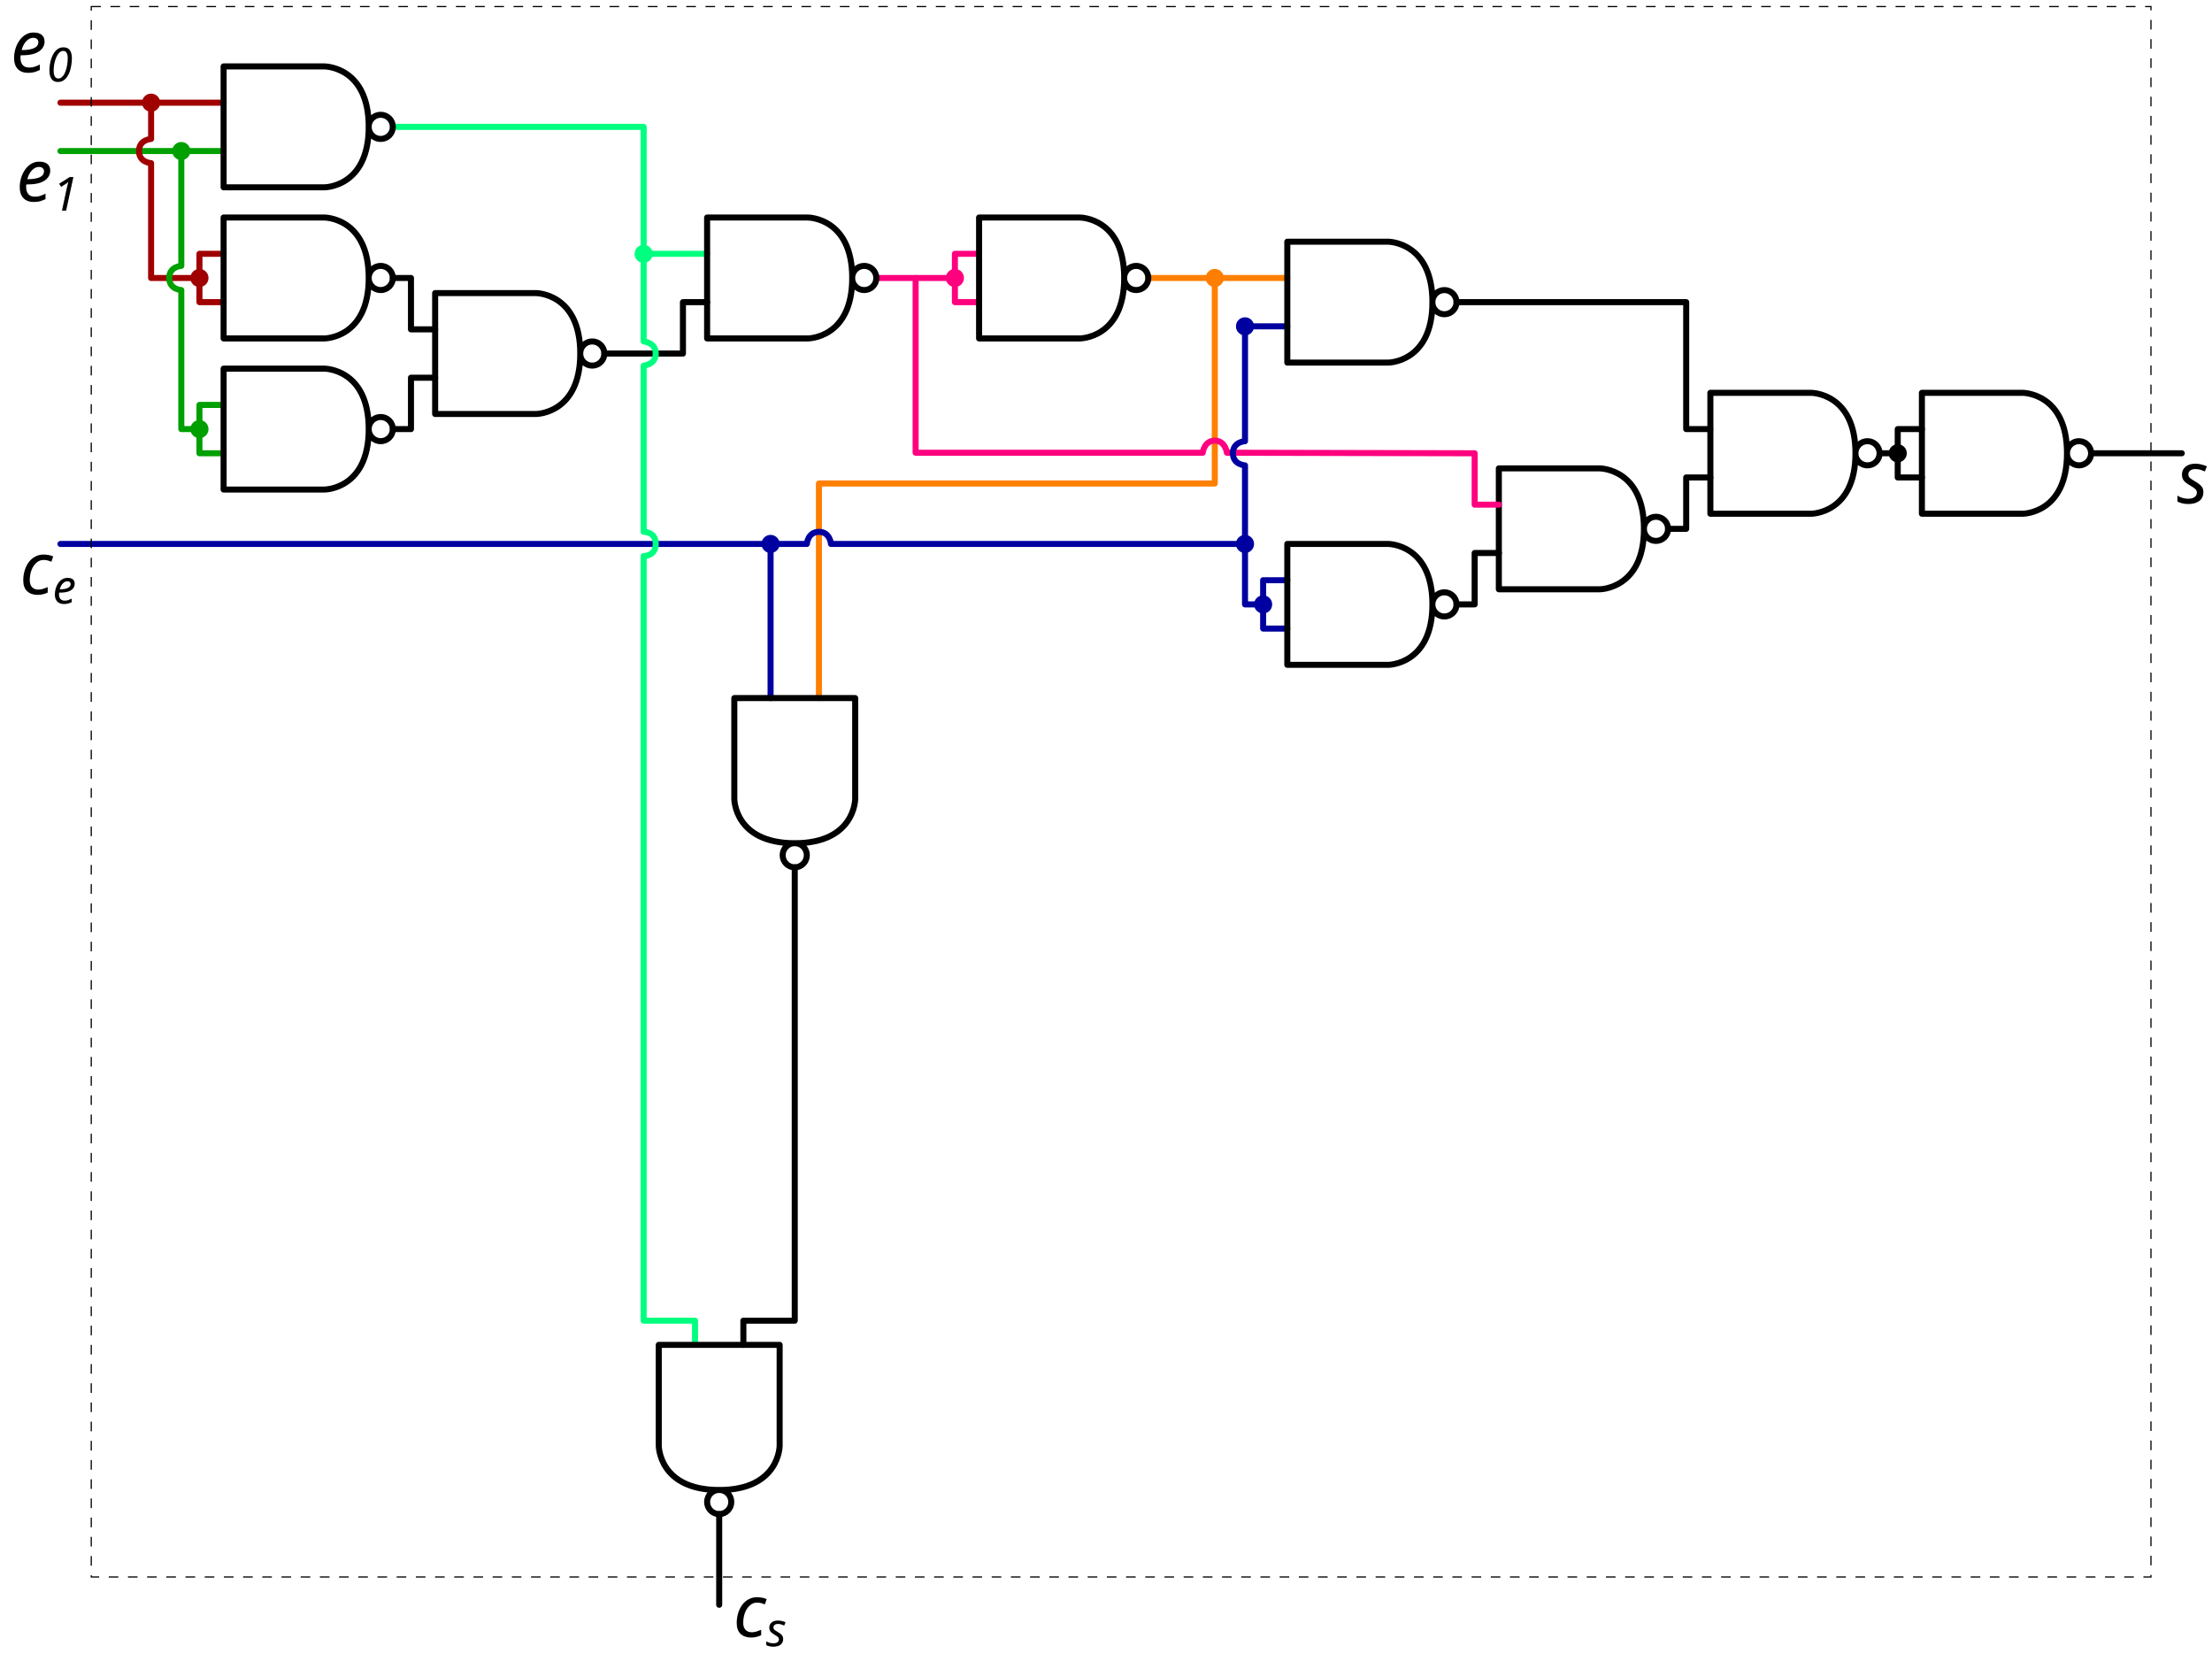
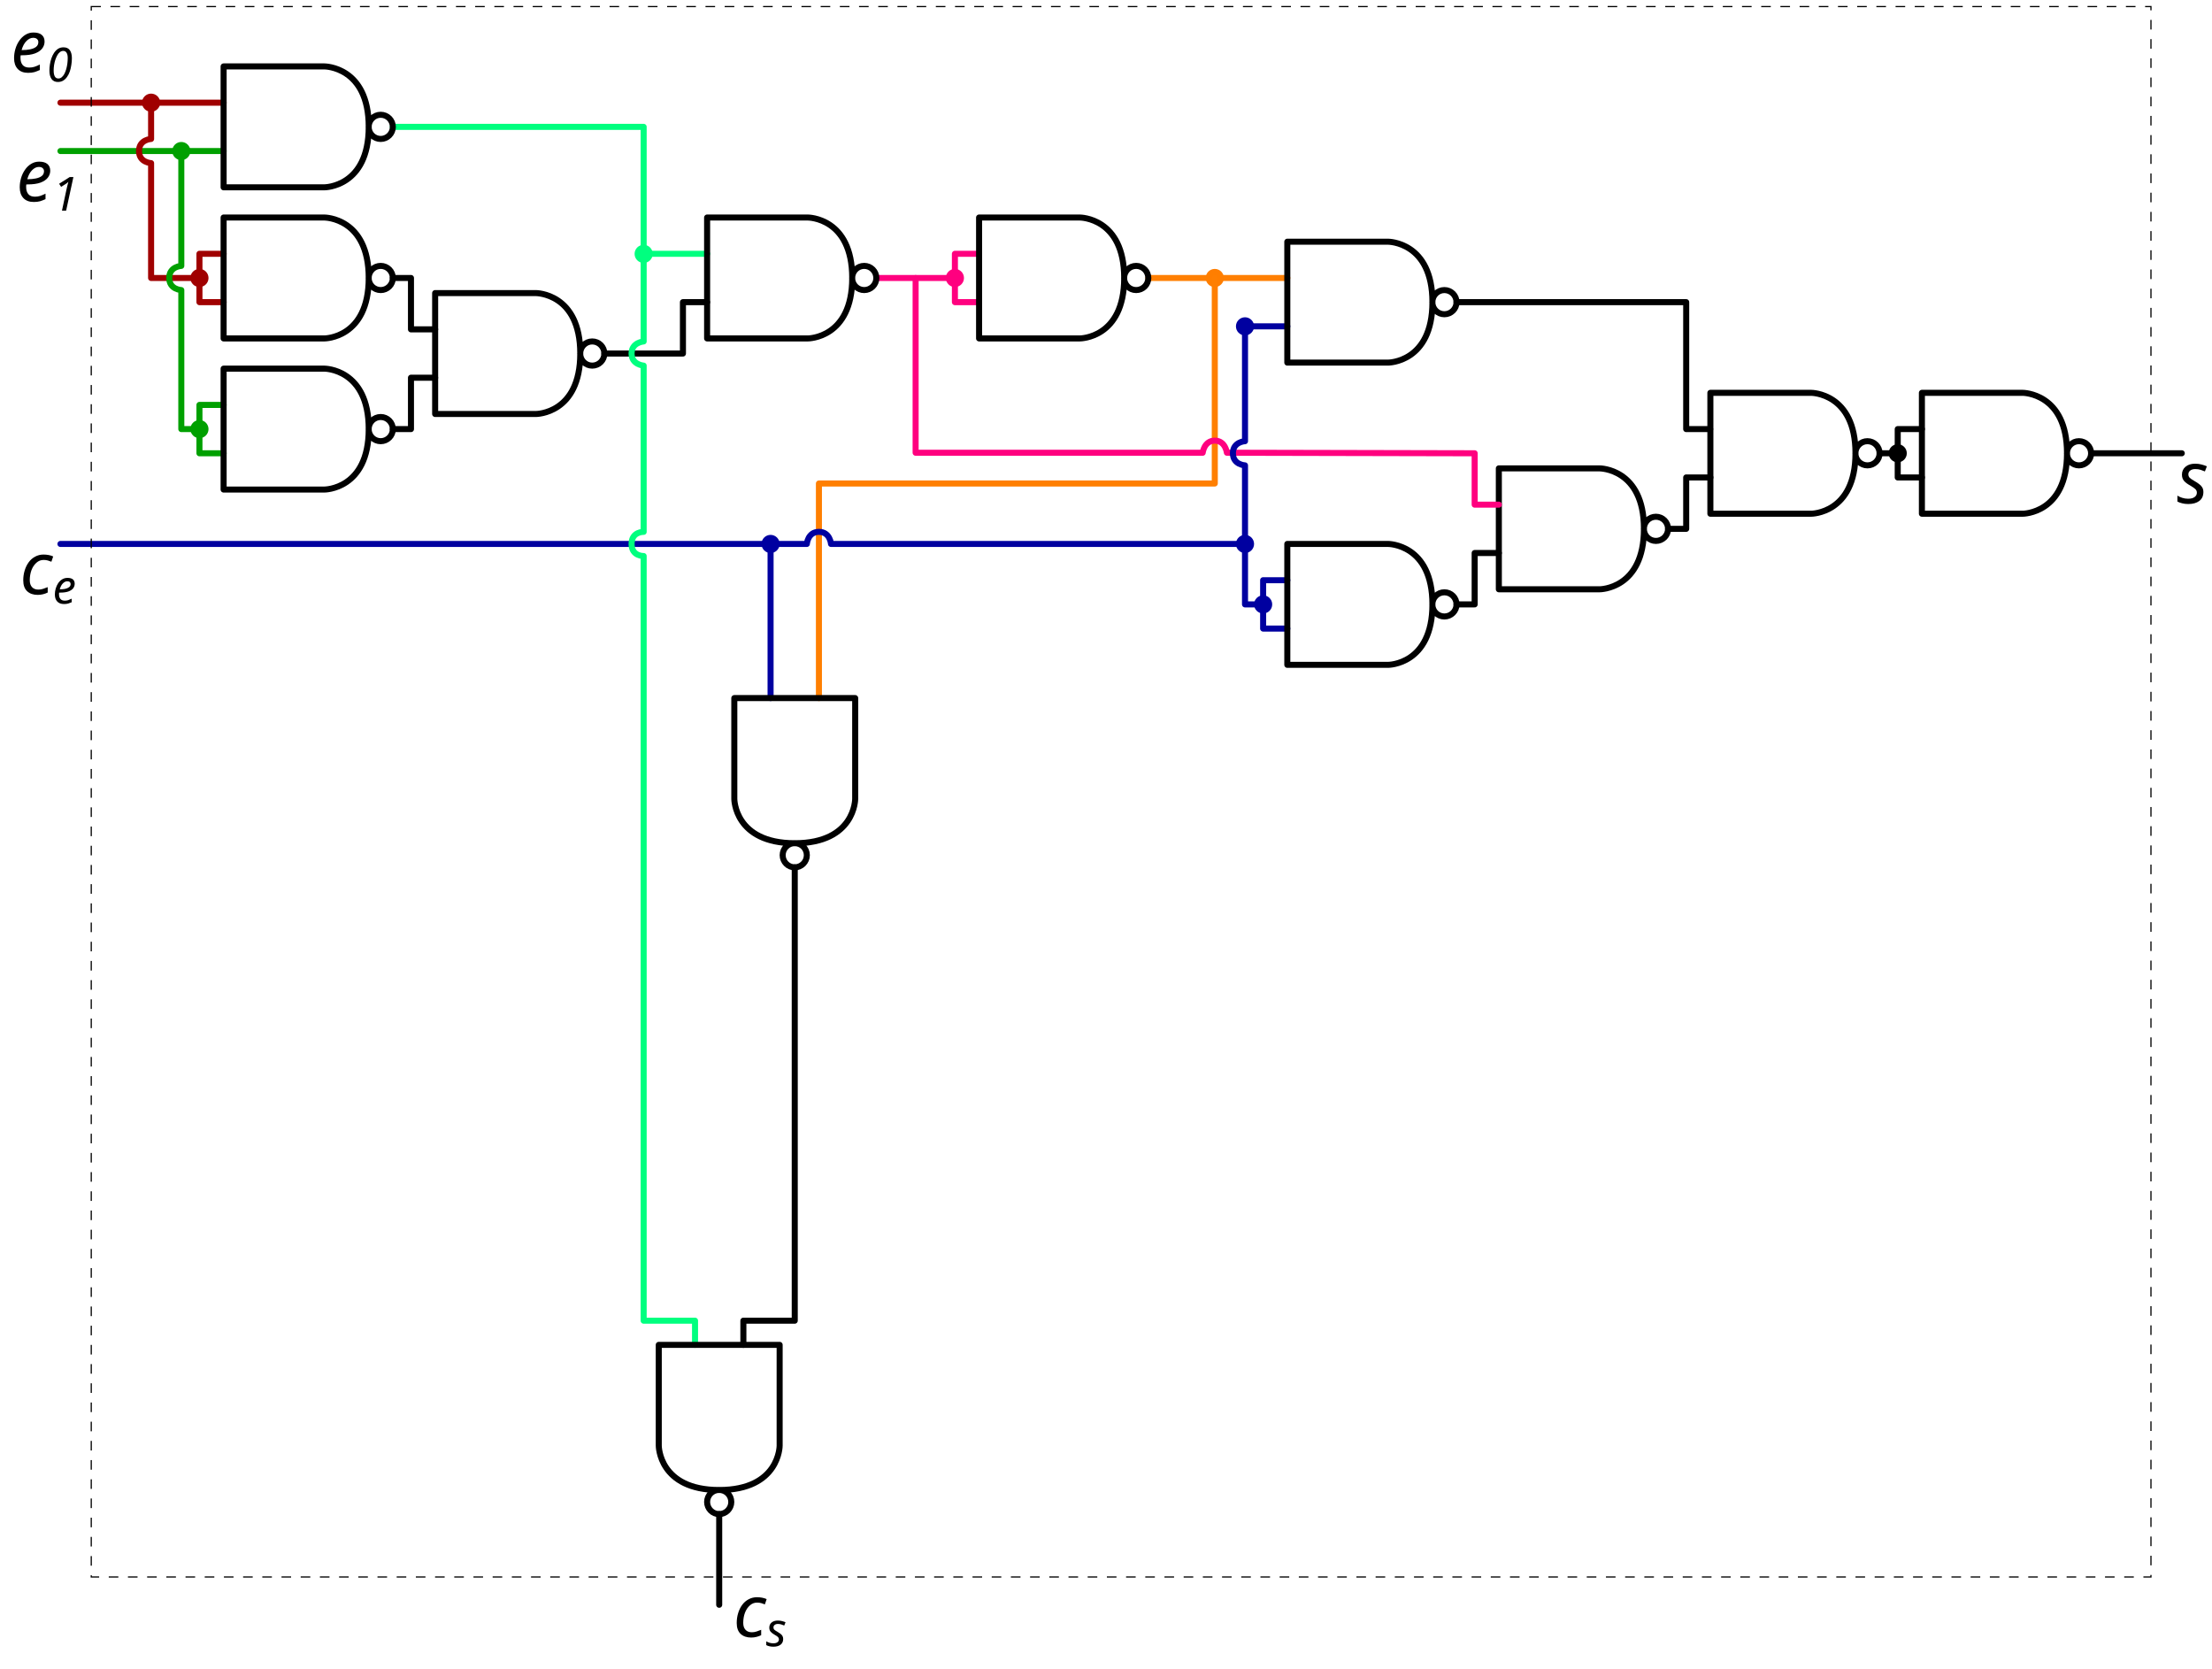
<svg xmlns="http://www.w3.org/2000/svg" width="366" height="276" id="svg5037" version="1.1">
  <defs id="defs5039" />
  <g id="layer1" transform="translate(-183,-64.375)">
    <path style="fill:none;stroke:#00a000;stroke-width:1px;stroke-linecap:round;stroke-linejoin:round;stroke-opacity:1" d="m 220,139.362 -4,0 0,-8 4,0" id="path3058-5-7-7" />
    <path style="fill:none;stroke:#a00000;stroke-width:1px;stroke-linecap:round;stroke-linejoin:round;stroke-opacity:1" d="m 220,114.362 -4,0 0,-8 4,0" id="path3058-3-3-8" />
    <path id="path4009-3-0-0-1-2-6" style="fill:none;stroke:#000000;stroke-width:1;stroke-linecap:round;stroke-linejoin:round;stroke-miterlimit:4;stroke-opacity:1;stroke-dasharray:none" d="m 278.997,122.87 c 0,-1.114 0.879,-2.008 1.994,-2.008 1.115,0 2.009,0.91 2.009,2.008 0,1.098 -0.91,1.992 -2.009,1.992 -1.099,0 -1.994,-0.879 -1.994,-1.992 z m -23.997,9.992 0,-20 16.689,0 c 0,0 7.323,0 7.323,10 0,10 -7.323,10 -7.323,10 z" />
    <path style="fill:none;stroke:#000000;stroke-width:1px;stroke-linecap:round;stroke-linejoin:round;stroke-opacity:1" d="m 248,135.362 3,0 0,-8.5 4,0" id="path3911-7-1" />
    <path style="fill:none;stroke:#000000;stroke-width:1px;stroke-linecap:round;stroke-linejoin:round;stroke-opacity:1" d="m 248,110.362 3,0 0,8.5 4,0" id="path3911-1-4-4" />
    <path style="fill:none;stroke:#000000;stroke-width:1px;stroke-linecap:round;stroke-linejoin:round;stroke-opacity:1" d="m 283,122.862 13,0 0,-8.5 4,0" id="path3911-7-0-9" />
    <path style="fill:none;stroke:#00ff7f;stroke-width:1px;stroke-linecap:round;stroke-linejoin:round;stroke-opacity:1" d="m 300,106.362 -10.5,0 0,-21 -41.5,0" id="path4052-0" />
    <path style="fill:none;stroke:#a00000;stroke-width:1px;stroke-linecap:round;stroke-linejoin:round;stroke-opacity:1" d="m 220,81.362 -27,0" id="path4054-0" />
    <path style="fill:none;stroke:#00a000;stroke-width:1px;stroke-linecap:round;stroke-linejoin:round;stroke-opacity:1" d="m 220,89.362 -27,0" id="path4056-0" />
    <path d="m 216,110.362 -8,0 0,-19 c 0,0 -2,-0.088 -2,-2 0,-1.912 2,-2 2,-2 l 0,-6" style="fill:none;stroke:#a00000;stroke-width:1px;stroke-linecap:round;stroke-linejoin:round;stroke-opacity:1" id="path4058-0" />
    <path id="path4066-7" style="fill:none;stroke:#00a000;stroke-width:1px;stroke-linecap:round;stroke-linejoin:round;stroke-opacity:1" d="m 216,135.362 -3,3e-5 0,-23 c 0,0 -2,-0.088 -2,-2 0,-1.912 2,-2 2,-2 l 0,-19" />
    <path style="fill:#00a000;fill-opacity:1;stroke-width:0.2;stroke-linecap:round;stroke-linejoin:round;stroke-miterlimit:4;stroke-dasharray:1.6, 1.6;stroke-dashoffset:0.2" id="path4069-2" d="m 171.009,377.838 c 0,1.019 -0.984,1.845 -2.199,1.845 -1.214,0 -2.199,-0.826 -2.199,-1.845 0,-1.019 0.984,-1.845 2.199,-1.845 1.214,0 2.199,0.826 2.199,1.845 z" transform="matrix(0,-0.6822337,0.8129611,0,-94.16723,204.5306)" />
    <path style="fill:#a00000;fill-opacity:1;stroke:none" id="path4071-73" d="m 179.438,372.628 c 0,1.113 -0.979,2.016 -2.188,2.016 -1.208,0 -2.188,-0.902 -2.188,-2.016 0,-1.113 0.979,-2.016 2.188,-2.016 1.208,0 2.188,0.902 2.188,2.016 z" transform="matrix(0,-0.6857144,0.7441861,0,-69.3044,202.9051)" />
    <path style="fill:#00a000;fill-opacity:1;stroke-width:0.2;stroke-linecap:round;stroke-linejoin:round;stroke-miterlimit:4;stroke-dasharray:1.6, 1.6;stroke-dashoffset:0.2" id="path4071-0-5" d="m 179.438,372.628 c 0,1.113 -0.979,2.016 -2.188,2.016 -1.208,0 -2.188,-0.902 -2.188,-2.016 0,-1.113 0.979,-2.016 2.188,-2.016 1.208,0 2.188,0.902 2.188,2.016 z" transform="matrix(0,-0.6857144,0.7441861,0,-61.3044,256.9051)" />
    <path style="fill:#a00000;fill-opacity:1;stroke-width:0.2;stroke-linecap:round;stroke-linejoin:round;stroke-miterlimit:4;stroke-dasharray:1.6, 1.6;stroke-dashoffset:0.2" id="path4071-7-5" d="m 179.438,372.628 c 0,1.113 -0.979,2.016 -2.188,2.016 -1.208,0 -2.188,-0.902 -2.188,-2.016 0,-1.113 0.979,-2.016 2.188,-2.016 1.208,0 2.188,0.902 2.188,2.016 z" transform="matrix(0,-0.6857144,0.7441861,0,-61.3044,231.9051)" />
    <path style="fill:none;stroke:#ff007f;stroke-width:1px;stroke-linecap:round;stroke-linejoin:round;stroke-opacity:1" d="m 345,114.362 -4,0 0,-8 4,0" id="path3058-53-3" />
    <path style="fill:none;stroke:#ff007f;stroke-width:1px;stroke-linecap:round;stroke-linejoin:round;stroke-opacity:1" d="m 328,110.362 13,0" id="path3828-4-8" />
    <path style="stroke-width:0.2;stroke-linecap:round;stroke-linejoin:round;stroke-miterlimit:4;stroke-dasharray:1.6, 1.6;stroke-dashoffset:0.2;fill:#ff007f;fill-opacity:1" id="path4071-9-4-3" d="m 179.438,372.628 c 0,1.113 -0.979,2.016 -2.188,2.016 -1.208,0 -2.188,-0.902 -2.188,-2.016 0,-1.113 0.979,-2.016 2.188,-2.016 1.208,0 2.188,0.902 2.188,2.016 z" transform="matrix(0,-0.6857144,0.7441861,0,63.69559,231.9051)" />
    <path d="m 396,110.362 c -7.667,0 -15.333,0 -23,1e-5" style="fill:none;stroke:#ff7f01;stroke-width:1px;stroke-linecap:round;stroke-linejoin:round;stroke-opacity:1" id="path4054-0-8" />
    <path style="fill:none;stroke:#0000a0;stroke-width:1px;stroke-linecap:round;stroke-linejoin:round;stroke-opacity:1" d="m 396,168.362 -4,0 0,-8 4,0" id="path3058-5-7-7-1" />
    <path id="path4009-3-0-0-1-2-6-5" style="fill:none;stroke:#000000;stroke-width:1;stroke-linecap:round;stroke-linejoin:round;stroke-miterlimit:4;stroke-opacity:1;stroke-dasharray:none" d="m 454.997,151.87 c 0,-1.114 0.879,-2.008 1.994,-2.008 1.115,0 2.009,0.91 2.009,2.008 0,1.098 -0.91,1.992 -2.009,1.992 -1.099,0 -1.994,-0.879 -1.994,-1.992 z m -23.997,9.992 0,-20 16.689,0 c 0,0 7.323,0 7.323,10 0,10 -7.323,10 -7.323,10 z" />
    <path style="fill:none;stroke:#000000;stroke-width:1px;stroke-linecap:round;stroke-linejoin:round;stroke-opacity:1" d="m 424,164.362 3,0 0,-8.5 4,0" id="path3911-7-1-2" />
    <path id="path4009-3-12-6-0-7-5-9-0" style="fill:none;stroke:#000000;stroke-width:1;stroke-linecap:round;stroke-linejoin:round;stroke-miterlimit:4;stroke-opacity:1;stroke-dasharray:none" d="m 489.997,139.37 c 0,-1.114 0.879,-2.008 1.994,-2.008 1.115,0 2.009,0.91 2.009,2.008 0,1.098 -0.91,1.992 -2.009,1.992 -1.099,0 -1.994,-0.879 -1.994,-1.992 z m -23.997,9.992 0,-20 16.689,0 c 0,0 7.323,0 7.323,10 0,10 -7.323,10 -7.323,10 z" />
    <path style="fill:none;stroke:#000000;stroke-width:1px;stroke-linecap:round;stroke-linejoin:round;stroke-opacity:1" d="m 459,151.862 3,0 0,-8.5 4,0" id="path3911-7-0-9-8" />
    <path style="fill:none;stroke:#000000;stroke-width:1px;stroke-linecap:round;stroke-linejoin:round;stroke-opacity:1" d="m 465.969,135.362 -3.969,0 0,-21 -38,0" id="path4052-0-7" />
    <path style="fill:none;stroke:#0000a0;stroke-width:1px;stroke-linecap:round;stroke-linejoin:round;stroke-opacity:1" d="m 396,118.362 -7,0" id="path4056-0-9" />
    <path style="fill:#0000a0;fill-opacity:1;stroke-width:0.2;stroke-linecap:round;stroke-linejoin:round;stroke-miterlimit:4;stroke-dasharray:1.6, 1.6;stroke-dashoffset:0.2" id="path4069-2-9" d="m 171.009,377.838 c 0,1.019 -0.984,1.845 -2.199,1.845 -1.214,0 -2.199,-0.826 -2.199,-1.845 0,-1.019 0.984,-1.845 2.199,-1.845 1.214,0 2.199,0.826 2.199,1.845 z" transform="matrix(0,-0.6822337,0.8129611,0,81.83276,233.5306)" />
    <path style="fill:#ff7e00;fill-opacity:1;stroke-width:0.2;stroke-linecap:round;stroke-linejoin:round;stroke-miterlimit:4;stroke-dasharray:1.6, 1.6;stroke-dashoffset:0.2" id="path4071-73-0" d="m 179.438,372.628 c 0,1.113 -0.979,2.016 -2.188,2.016 -1.208,0 -2.188,-0.902 -2.188,-2.016 0,-1.113 0.979,-2.016 2.188,-2.016 1.208,0 2.188,0.902 2.188,2.016 z" transform="matrix(0,-0.6857144,0.7441861,0,106.6956,231.9051)" />
    <path style="fill:#0000a0;fill-opacity:1;stroke-width:0.2;stroke-linecap:round;stroke-linejoin:round;stroke-miterlimit:4;stroke-dasharray:1.6, 1.6;stroke-dashoffset:0.2" id="path4071-0-5-4" d="m 179.438,372.628 c 0,1.113 -0.979,2.016 -2.188,2.016 -1.208,0 -2.188,-0.902 -2.188,-2.016 0,-1.113 0.979,-2.016 2.188,-2.016 1.208,0 2.188,0.902 2.188,2.016 z" transform="matrix(0,-0.6857144,0.7441861,0,114.6956,285.9051)" />
    <path id="path4009-3-0-0-7-2-2" style="fill:none;stroke:#000000;stroke-width:1;stroke-linecap:round;stroke-linejoin:round;stroke-miterlimit:4;stroke-opacity:1;stroke-dasharray:none" d="m 524.997,139.37 c 0,-1.114 0.879,-2.008 1.994,-2.008 1.115,0 2.009,0.91 2.009,2.008 0,1.098 -0.91,1.992 -2.009,1.992 -1.099,0 -1.994,-0.879 -1.994,-1.992 z m -23.997,9.992 0,-20 16.689,0 c 0,0 7.323,0 7.323,10 0,10 -7.323,10 -7.323,10 z" />
    <path style="fill:none;stroke:#000000;stroke-width:1px;stroke-linecap:round;stroke-linejoin:round;stroke-opacity:1" d="m 501,143.362 -4,0 0,-8 4,0" id="path3058-53-3-2" />
    <path style="fill:none;stroke:#000000;stroke-width:1px;stroke-linecap:round;stroke-linejoin:round;stroke-opacity:1" d="m 494,139.362 3,0" id="path3828-4-8-1" />
    <path style="fill:none;stroke:#000000;stroke-width:1px;stroke-linecap:round;stroke-linejoin:round;stroke-opacity:1" d="m 529,139.362 15,0" id="path3830-0-6-0" />
    <path style="stroke-width:0.2;stroke-linecap:round;stroke-linejoin:round;stroke-miterlimit:4;stroke-dasharray:1.6, 1.6;stroke-dashoffset:0.2" id="path4071-9-4-3-7" d="m 179.438,372.628 c 0,1.113 -0.979,2.016 -2.188,2.016 -1.208,0 -2.188,-0.902 -2.188,-2.016 0,-1.113 0.979,-2.016 2.188,-2.016 1.208,0 2.188,0.902 2.188,2.016 z" transform="matrix(0,-0.6857144,0.7441861,0,219.6956,260.9051)" />
    <path style="fill:none;stroke:#000000;stroke-width:1px;stroke-linecap:round;stroke-linejoin:round;stroke-opacity:1" d="m 302,314.862 0,15" id="path3830-1-5" />
    <path style="fill:none;stroke:#0000a0;stroke-width:1px;stroke-linecap:round;stroke-linejoin:round;stroke-opacity:1" d="m 310.5,179.862 0,-25.5" id="path3121-7-2" />
    <path style="fill:none;stroke:#ff7f01;stroke-width:1px;stroke-linecap:round;stroke-linejoin:round;stroke-opacity:1" d="m 318.5,179.862 0,-35.5 65.5,0 10e-6,-34" id="path3891-1-3" />
    <path style="fill:none;stroke:#000000;stroke-width:1px;stroke-linecap:round;stroke-linejoin:round;stroke-opacity:1" d="m 314.5,207.862 10e-6,75 -8.5,0 0,4" id="path3828-2-3" />
    <path style="fill:none;stroke:#0000a0;stroke-width:1px;stroke-linecap:round;stroke-linejoin:round;stroke-opacity:1" d="m 389,154.362 -68.5,0 c 0,0 -0.151,-2 -2,-2 -1.849,0 -2,2 -2,2 l -123.5,-4e-5" id="path4919" />
    <path style="fill:#0000a0;fill-opacity:1;stroke-width:0.2;stroke-linecap:round;stroke-linejoin:round;stroke-miterlimit:4;stroke-dasharray:1.6, 1.6;stroke-dashoffset:0.2" id="path4921" d="m 159.188,690.659 c 0,0.837 -0.728,1.516 -1.625,1.516 -0.897,0 -1.625,-0.679 -1.625,-1.516 0,-0.837 0.728,-1.516 1.625,-1.516 0.897,0 1.625,0.679 1.625,1.516 z" transform="matrix(0.9230769,0,0,0.9896907,165.0577,-529.1767)" />
    <path style="fill:#0000a0;fill-opacity:1;stroke-width:0.2;stroke-linecap:round;stroke-linejoin:round;stroke-miterlimit:4;stroke-dasharray:1.6, 1.6;stroke-dashoffset:0.2" id="path4921-5" d="m 159.188,690.659 c 0,0.837 -0.728,1.516 -1.625,1.516 -0.897,0 -1.625,-0.679 -1.625,-1.516 0,-0.837 0.728,-1.516 1.625,-1.516 0.897,0 1.625,0.679 1.625,1.516 z" transform="matrix(0.9230769,0,0,0.9896907,243.5577,-529.1767)" />
    <path id="path4009-3-12-6-0-7-7-3" style="fill:none;stroke:#000000;stroke-width:1;stroke-linecap:round;stroke-linejoin:round;stroke-miterlimit:4;stroke-opacity:1;stroke-dasharray:none" d="m 419.997,114.37 c 0,-1.114 0.879,-2.008 1.994,-2.008 1.115,0 2.009,0.91 2.009,2.008 0,1.098 -0.91,1.992 -2.009,1.992 -1.099,0 -1.994,-0.879 -1.994,-1.992 z m -23.997,9.992 0,-20 16.689,0 c 0,0 7.323,0 7.323,10 0,10 -7.323,10 -7.323,10 z" />
    <path id="path4009-3-12-9-8-1" style="fill:none;stroke:#000000;stroke-width:1;stroke-linecap:round;stroke-linejoin:round;stroke-miterlimit:4;stroke-opacity:1;stroke-dasharray:none" d="m 419.997,164.37 c 0,-1.114 0.879,-2.008 1.994,-2.008 1.115,0 2.009,0.91 2.009,2.008 0,1.098 -0.91,1.992 -2.009,1.992 -1.099,0 -1.994,-0.879 -1.994,-1.992 z m -23.997,9.992 0,-20 16.689,0 c 0,0 7.323,0 7.323,10 0,10 -7.323,10 -7.323,10 z" />
    <path id="path4009-3-0-3-2" style="fill:none;stroke:#000000;stroke-width:1;stroke-linecap:round;stroke-linejoin:round;stroke-miterlimit:4;stroke-opacity:1;stroke-dasharray:none" d="m 314.492,203.859 c 1.114,0 2.008,0.879 2.008,1.994 0,1.115 -0.91,2.009 -2.008,2.009 -1.098,0 -1.992,-0.91 -1.992,-2.009 0,-1.099 0.879,-1.994 1.992,-1.994 z m -9.992,-23.997 20,0 0,16.689 c 0,0 0,7.323 -10,7.323 -10,0 -10,-7.323 -10,-7.323 z" />
    <path id="path4009-3-12-9-8" style="fill:none;stroke:#000000;stroke-width:1;stroke-linecap:round;stroke-linejoin:round;stroke-miterlimit:4;stroke-opacity:1;stroke-dasharray:none" d="m 243.997,135.37 c 0,-1.114 0.879,-2.008 1.994,-2.008 1.115,0 2.009,0.91 2.009,2.008 0,1.098 -0.91,1.992 -2.009,1.992 -1.099,0 -1.994,-0.879 -1.994,-1.992 z m -23.997,9.992 0,-20 16.689,0 c 0,0 7.323,0 7.323,10 0,10 -7.323,10 -7.323,10 z" />
    <path id="path4009-3-12-6-0-9" style="fill:none;stroke:#000000;stroke-width:1;stroke-linecap:round;stroke-linejoin:round;stroke-miterlimit:4;stroke-opacity:1;stroke-dasharray:none" d="m 243.997,110.37 c 0,-1.114 0.879,-2.008 1.994,-2.008 1.115,0 2.009,0.91 2.009,2.008 0,1.098 -0.91,1.992 -2.009,1.992 -1.099,0 -1.994,-0.879 -1.994,-1.992 z m -23.997,9.992 0,-20 16.689,0 c 0,0 7.323,0 7.323,10 0,10 -7.323,10 -7.323,10 z" />
    <path id="path4009-3-12-6-0-7-7" style="fill:none;stroke:#000000;stroke-width:1;stroke-linecap:round;stroke-linejoin:round;stroke-miterlimit:4;stroke-opacity:1;stroke-dasharray:none" d="m 243.997,85.37 c 0,-1.114 0.879,-2.008 1.994,-2.008 1.115,0 2.009,0.91 2.009,2.008 0,1.098 -0.91,1.992 -2.009,1.992 -1.099,0 -1.994,-0.879 -1.994,-1.992 z m -23.997,9.992 0,-20 16.689,0 c 0,0 7.323,0 7.323,10 0,10 -7.323,10 -7.323,10 z" />
    <rect style="fill:none;stroke:#000000;stroke-width:0.199;stroke-linecap:butt;stroke-linejoin:miter;stroke-miterlimit:4;stroke-opacity:1;stroke-dasharray:1.588, 1.588;stroke-dashoffset:0" id="rect6354" width="340.801" height="259.801" x="198.099" y="65.461" />
    <path id="path4009-3-0-0-7-2" style="fill:none;stroke:#000000;stroke-width:1;stroke-linecap:round;stroke-linejoin:round;stroke-miterlimit:4;stroke-opacity:1;stroke-dasharray:none" d="m 368.997,110.37 c 0,-1.114 0.879,-2.008 1.994,-2.008 1.115,0 2.009,0.91 2.009,2.008 0,1.098 -0.91,1.992 -2.009,1.992 -1.099,0 -1.994,-0.879 -1.994,-1.992 z m -23.997,9.992 0,-20 16.689,0 c 0,0 7.323,0 7.323,10 0,10 -7.323,10 -7.323,10 z" />
    <text xml:space="preserve" style="font-size:12px;font-style:normal;font-variant:normal;font-weight:normal;font-stretch:normal;line-height:125%;letter-spacing:0px;word-spacing:0px;fill:#000000;fill-opacity:1;stroke:none;font-family:Bitstream Charter;-inkscape-font-specification:Bitstream Charter" x="184.75" y="76.3" id="text6393">
      <tspan id="tspan6395" x="184.75" y="76.3" style="font-style:italic;-inkscape-font-specification:Bitstream Charter Italic">e<tspan style="font-size:65.001%;baseline-shift:sub" id="tspan6397">0</tspan>
      </tspan>
    </text>
    <text xml:space="preserve" style="font-size:12px;font-style:normal;font-variant:normal;font-weight:normal;font-stretch:normal;line-height:125%;letter-spacing:0px;word-spacing:0px;fill:#000000;fill-opacity:1;stroke:none;font-family:Bitstream Charter;-inkscape-font-specification:Bitstream Charter" x="185.688" y="97.666" id="text6399">
      <tspan id="tspan6401" x="185.688" y="97.666" style="font-style:italic;-inkscape-font-specification:Bitstream Charter Italic">e<tspan style="font-size:65.001%;baseline-shift:sub" id="tspan6403">1</tspan>
      </tspan>
    </text>
    <text xml:space="preserve" style="font-size:12px;font-style:normal;font-variant:normal;font-weight:normal;font-stretch:normal;line-height:125%;letter-spacing:0px;word-spacing:0px;fill:#000000;fill-opacity:1;stroke:none;font-family:Bitstream Charter;-inkscape-font-specification:Bitstream Charter" x="186.268" y="162.666" id="text6405">
      <tspan id="tspan6407" x="186.268" y="162.666" style="font-style:italic;font-weight:normal;-inkscape-font-specification:Bitstream Charter Italic">c<tspan style="font-size:65.001%;baseline-shift:sub" id="tspan6409">e</tspan>
      </tspan>
    </text>
    <text xml:space="preserve" style="font-size:12px;font-style:normal;font-variant:normal;font-weight:normal;font-stretch:normal;line-height:125%;letter-spacing:0px;word-spacing:0px;fill:#000000;fill-opacity:1;stroke:none;font-family:Bitstream Charter;-inkscape-font-specification:Bitstream Charter" x="304.321" y="335.157" id="text6411">
      <tspan id="tspan6413" x="304.321" y="335.157" style="font-style:italic;-inkscape-font-specification:Bitstream Charter Italic">c<tspan style="font-size:65.001%;baseline-shift:sub" id="tspan6415">s</tspan>
      </tspan>
    </text>
    <text xml:space="preserve" style="font-size:12px;font-style:normal;font-variant:normal;font-weight:normal;font-stretch:normal;line-height:125%;letter-spacing:0px;word-spacing:0px;fill:#000000;fill-opacity:1;stroke:none;font-family:Bitstream Charter;-inkscape-font-specification:Bitstream Charter" x="543.216" y="147.632" id="text6417">
      <tspan id="tspan6419" x="543.216" y="147.632" style="font-style:italic;-inkscape-font-specification:Bitstream Charter Italic">s</tspan>
    </text>
    <path id="path10348" transform="translate(183,64.375)" style="fill:none;stroke:#ff007f;stroke-width:1px;stroke-linecap:round;stroke-linejoin:round;stroke-opacity:1" d="m 151.5,46 0,28.897 47.5,0.004 c 0,0 0.235,-2.004 2,-2.004 1.765,0 2,2 2,2 l 41,0.09 0,8.5 4,0" />
    <path id="path4066-7-2" style="fill:none;stroke:#0000a0;stroke-width:1px;stroke-linecap:round;stroke-linejoin:round;stroke-opacity:1" d="m 392,164.362 -3,3e-5 0,-23 c 0,0 -2,-0.088 -2,-2 0,-1.912 2,-2 2,-2 l 0,-19" />
    <path id="path4009-3-12-6-0-7-5-9" style="fill:none;stroke:#000000;stroke-width:1;stroke-linecap:round;stroke-linejoin:round;stroke-miterlimit:4;stroke-opacity:1;stroke-dasharray:none" d="m 323.997,110.37 c 0,-1.114 0.879,-2.008 1.994,-2.008 1.115,0 2.009,0.91 2.009,2.008 0,1.098 -0.91,1.992 -2.009,1.992 -1.099,0 -1.994,-0.879 -1.994,-1.992 z m -23.997,9.992 0,-20 16.689,0 c 0,0 7.323,0 7.323,10 0,10 -7.323,10 -7.323,10 z" />
-     <path style="fill:#00ff7f;fill-opacity:1;stroke:none" id="path11016" d="m 109.107,42.92 a 2.567,2.5 0 1 1 -5.134,0 2.567,2.5 0 1 1 5.134,0 z" transform="matrix(0.5843478,0,0,0.6,227.2435,80.62321)" />
-     <path style="fill:none;stroke:#00ff7f;stroke-width:1px;stroke-linecap:round;stroke-linejoin:round;stroke-opacity:1" d="m 289.5,106.362 0,14.5 c 0,0 2,0.142 2,2 0,1.858 -2,2 -2,2 l 0,27.5 c 0,0 2,-0.059 2,2 0,2.059 -2,2 -2,2 l 0,126.5 8.5,0 0,4" id="path3828-2" />
+     <path style="fill:#00ff7f;fill-opacity:1;stroke:none" id="path11016" d="m 109.107,42.92 c 0,1.381 -1.149,2.5 -2.567,2.5 -1.418,0 -2.567,-1.119 -2.567,-2.5 0,-1.381 1.149,-2.5 2.567,-2.5 1.418,0 2.567,1.119 2.567,2.5 z" transform="matrix(0.5843478,0,0,0.6,227.2435,80.62321)" />
+     <path style="fill:none;stroke:#00ff7f;stroke-width:1px;stroke-linecap:round;stroke-linejoin:round;stroke-opacity:1" d="m 289.5,106.362 0,14.5 c 0,0 -2,0.142 -2,2 0,1.858 2,2 2,2 l 0,27.5 c 0,0 -2,-0.059 -2,2 0,2.059 2,2 2,2 l 0,126.5 8.5,0 0,4" id="path3828-2" />
    <path id="path4009-3-0-0-1-6" style="fill:none;stroke:#000000;stroke-width:1;stroke-linecap:round;stroke-linejoin:round;stroke-miterlimit:4;stroke-opacity:1;stroke-dasharray:none" d="m 301.992,310.859 c 1.114,0 2.008,0.879 2.008,1.994 0,1.115 -0.91,2.009 -2.008,2.009 -1.098,0 -1.992,-0.91 -1.992,-2.009 0,-1.099 0.879,-1.994 1.992,-1.994 z m -9.992,-23.997 20,0 0,16.689 c 0,0 0,7.323 -10,7.323 -10,0 -10,-7.323 -10,-7.323 z" />
  </g>
</svg>
